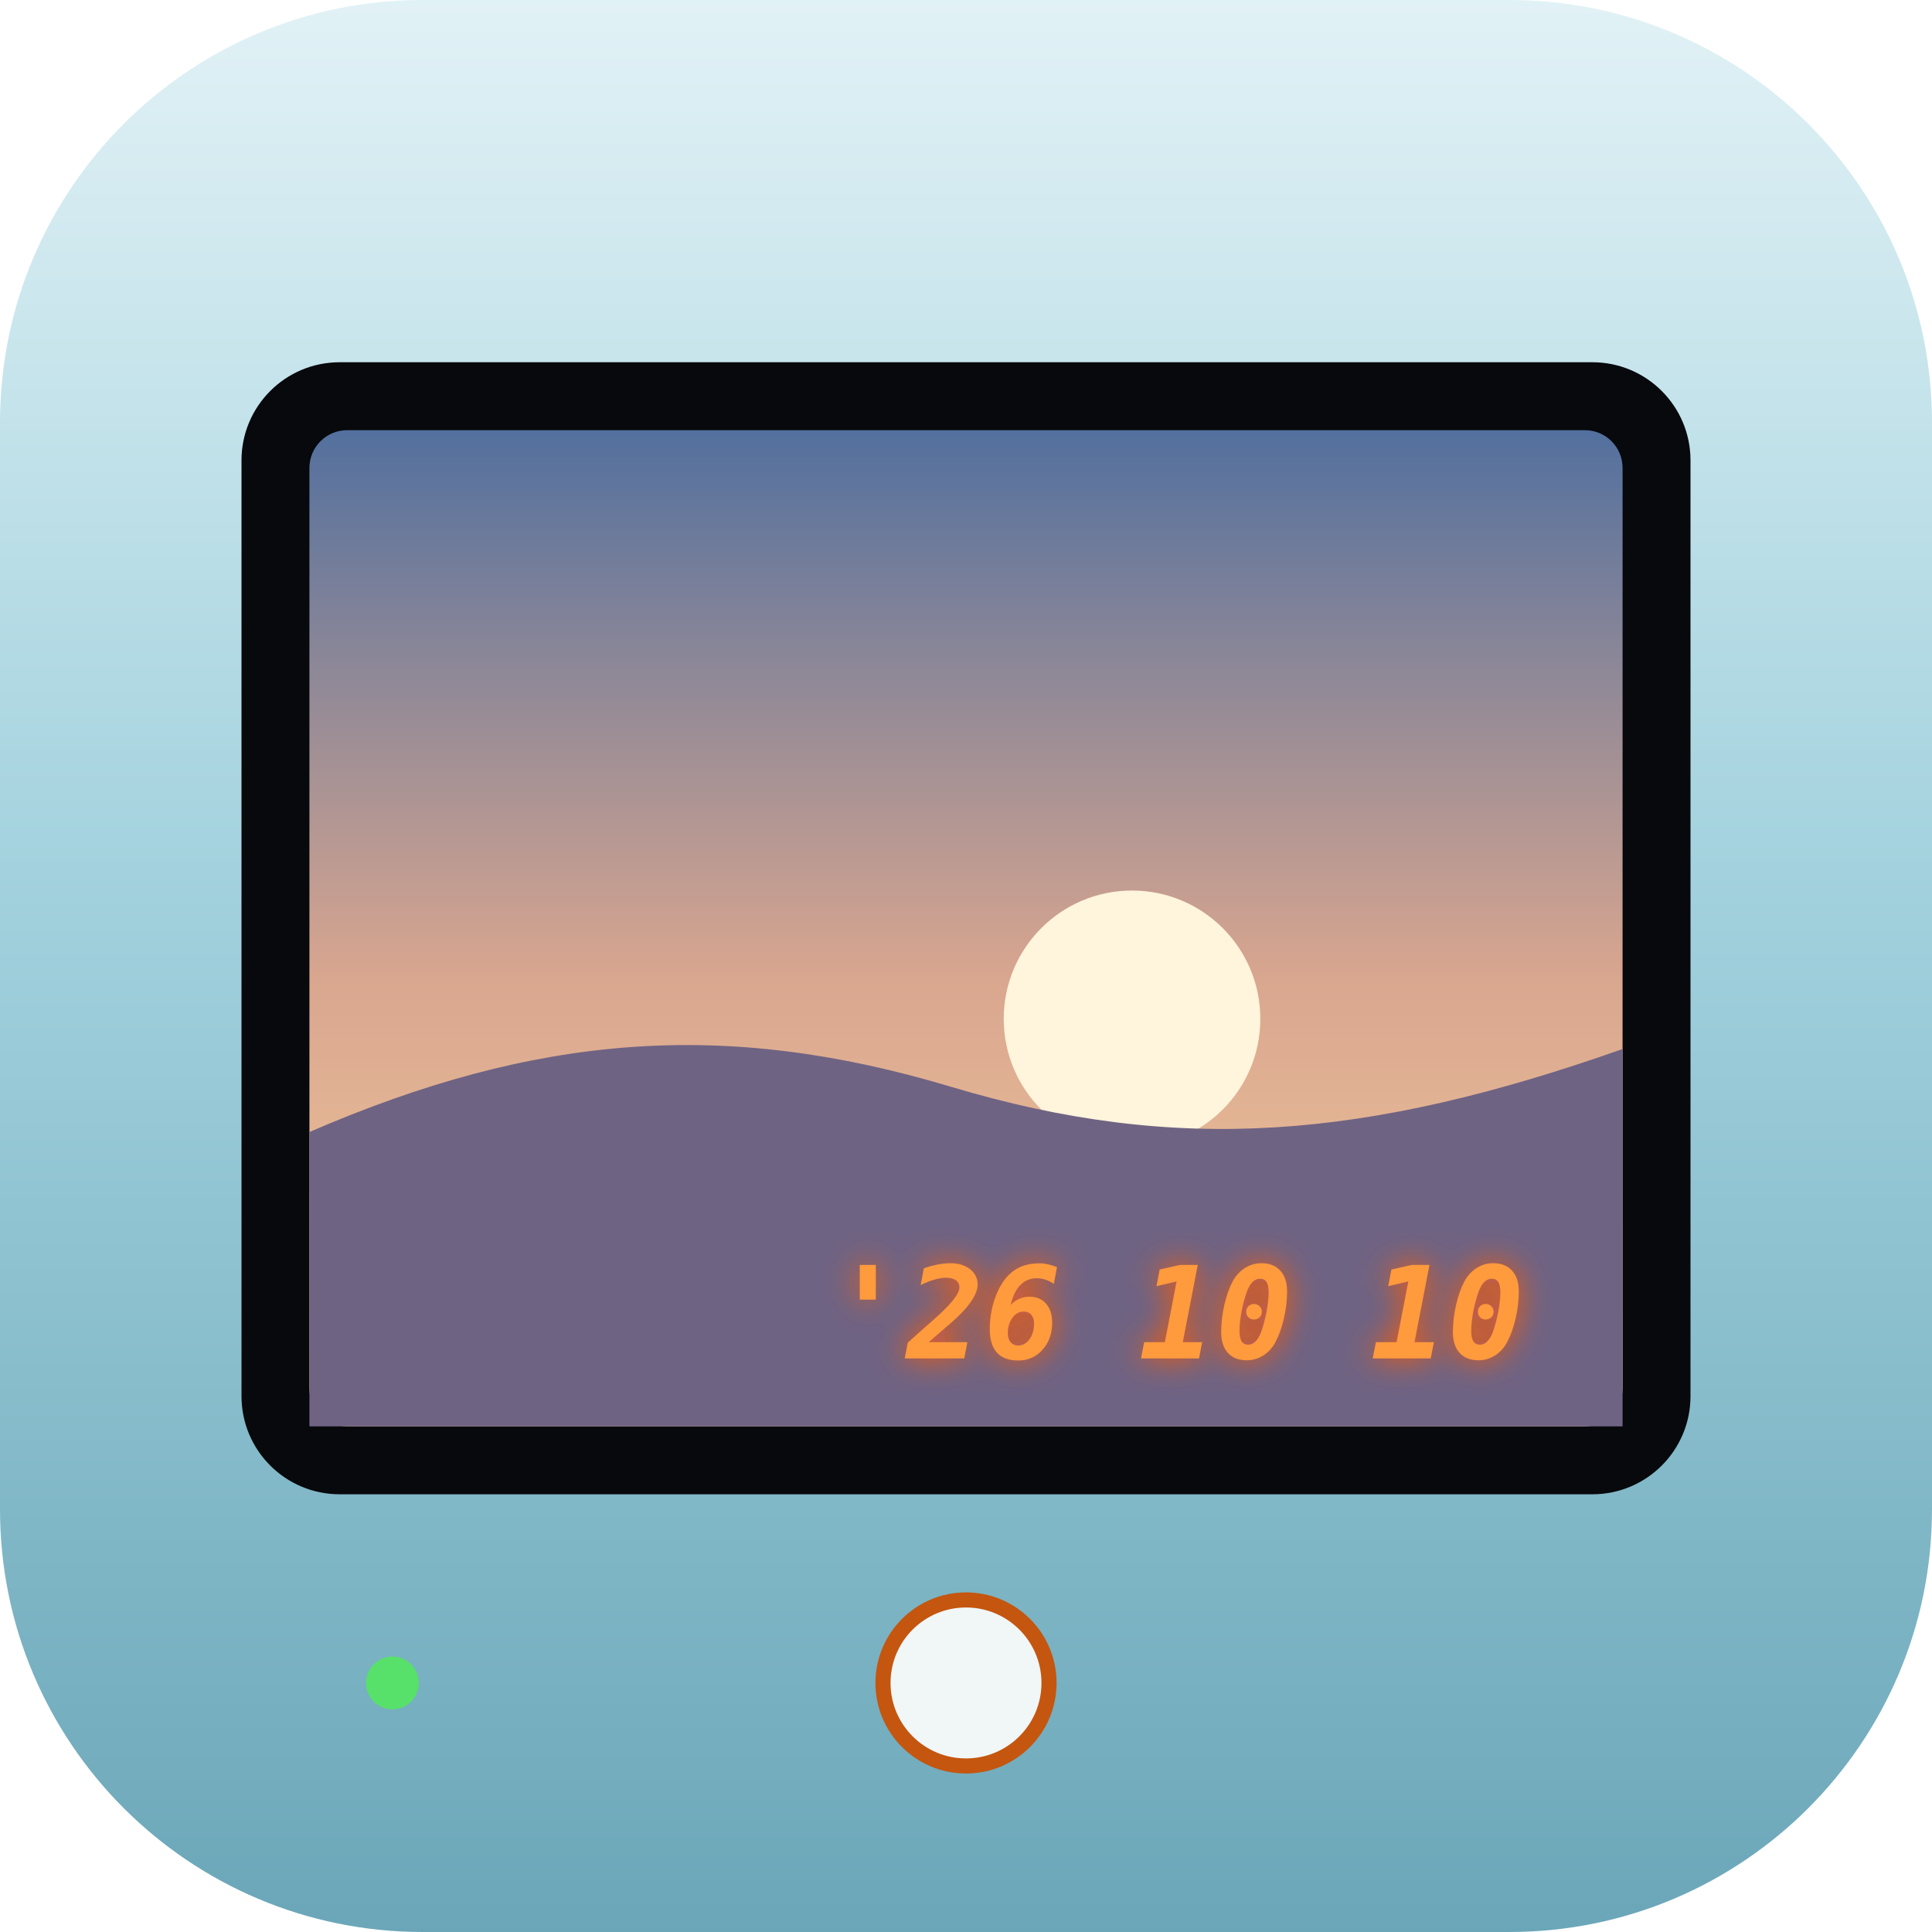
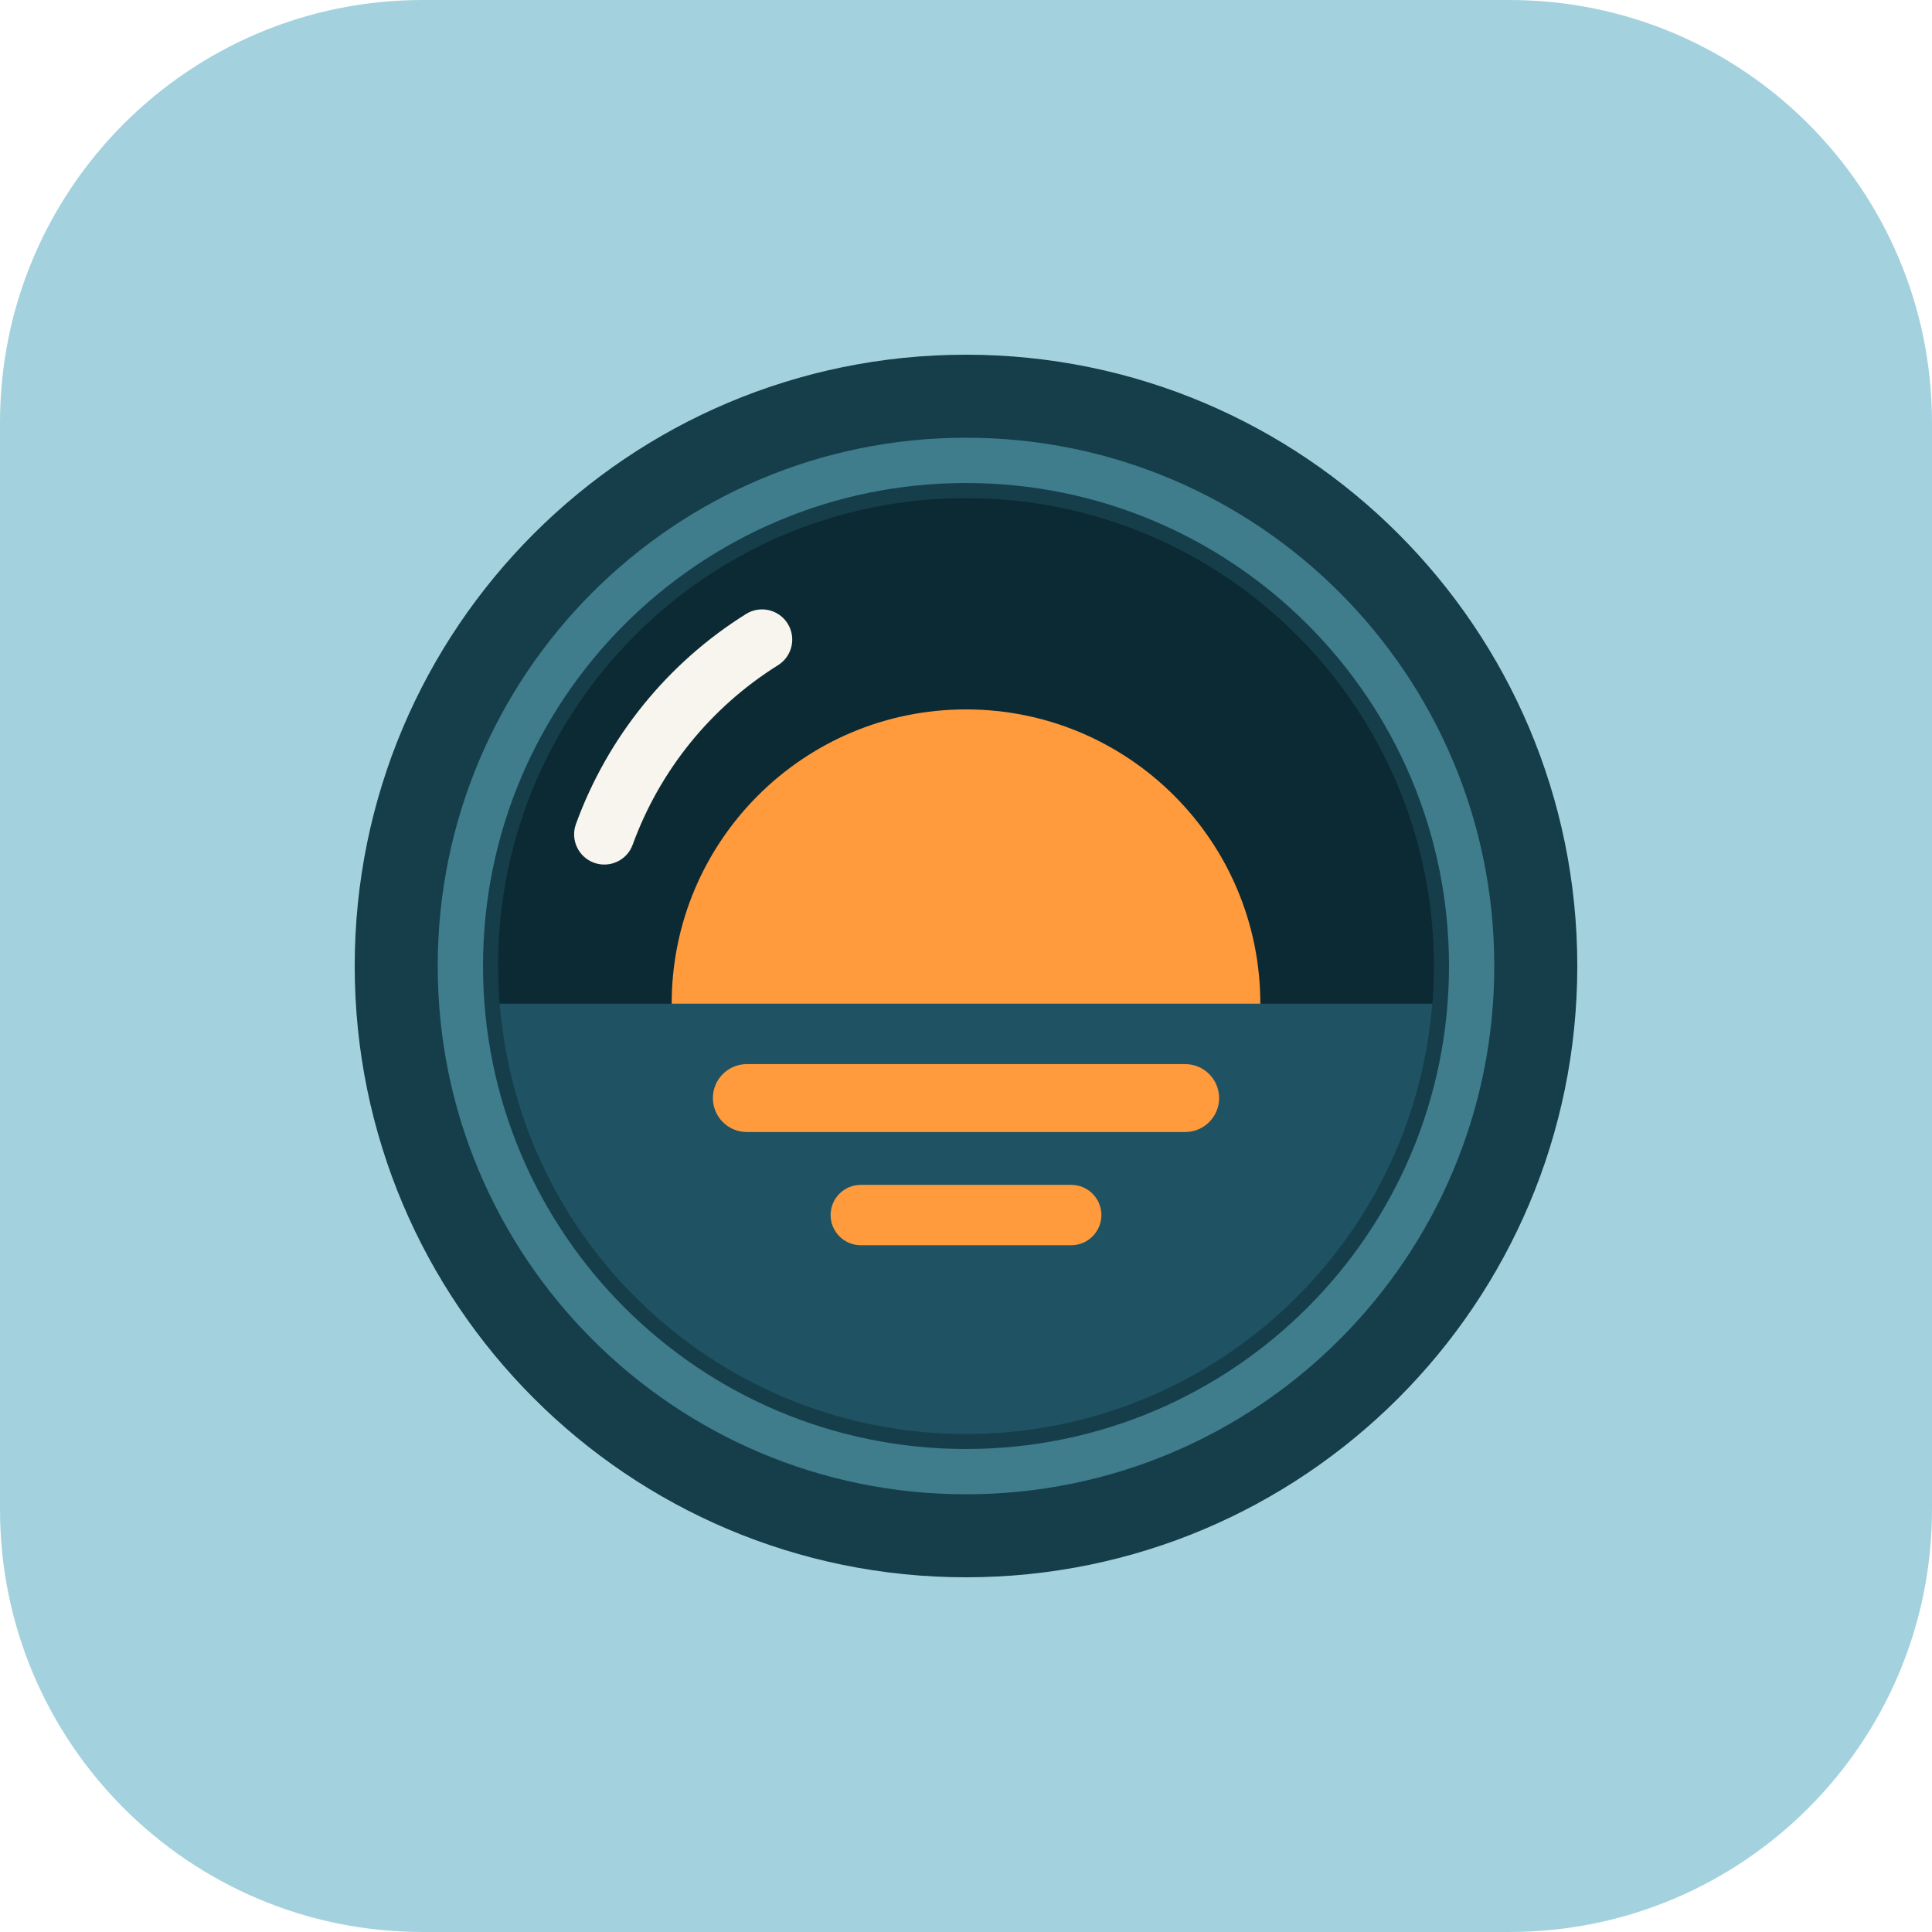
- <svg xmlns="http://www.w3.org/2000/svg" viewBox="0 0 512 512">
-   <defs>
-     <linearGradient id="b" x1="0" y1="0" x2="0" y2="1">
-       <stop offset="0" stop-color="#e2f2f6" />
-       <stop offset=".45" stop-color="#a3d2de" />
-       <stop offset="1" stop-color="#6aa6b8" />
-     </linearGradient>
-     <linearGradient id="s" x1="0" y1="0" x2="0" y2="1">
-       <stop offset="0" stop-color="#53709e" />
-       <stop offset=".55" stop-color="#d9a68f" />
-       <stop offset="1" stop-color="#f6cf9d" />
-     </linearGradient>
-     <filter id="g" x="-50%" y="-50%" width="200%" height="200%">
-       <feGaussianBlur stdDeviation="4" />
-     </filter>
-   </defs>
-   <rect width="512" height="512" rx="112" fill="url(#b)" />
-   <rect x="64" y="96" width="384" height="300" rx="26" fill="#07090c" />
-   <rect x="82" y="114" width="348" height="264" rx="10" fill="url(#s)" />
-   <circle cx="300" cy="270" r="34" fill="#fff4dc" />
-   <path d="M82 300c60-26 110-30 170-12s110 14 178-10v100H82z" fill="#6f6383" />
-   <text x="404" y="360" text-anchor="end" font-family="Menlo,monospace" font-weight="700" font-size="34" fill="#ff5a0a" font-style="italic" filter="url(#g)">'26 10 10</text>
-   <text x="404" y="360" text-anchor="end" font-family="Menlo,monospace" font-weight="700" font-size="34" fill="#ff9a3d" font-style="italic">'26 10 10</text>
-   <circle cx="256" cy="446" r="22" fill="#f1f6f7" stroke="#c4560f" stroke-width="4" />
-   <circle cx="104" cy="446" r="7" fill="#57e06a" />
+ <svg xmlns="http://www.w3.org/2000/svg" width="512" height="512" viewBox="0 0 512 512">
+   <rect width="512" height="512" rx="112" fill="#a3d2de" />
+   <path fill="#163e4a" d="M94 256a162 162 0 1 0 324 0a162 162 0 1 0 -324 0Z" />
+   <path fill="#3f7d8c" fill-rule="evenodd" d="M116 256a140 140 0 1 0 280 0a140 140 0 1 0 -280 0ZM128 256a128 128 0 1 0 256 0a128 128 0 1 0 -256 0Z" />
+   <path fill="#0c2a33" d="M132 256a124 124 0 1 0 248 0a124 124 0 1 0 -248 0Z" />
+   <path fill="#1f5262" d="M132.4 266H379.6A124 124 0 0 1 132.4 266Z" />
+   <path fill="#ff9a3d" d="M178 266A78 78 0 0 1 334 266ZM197.92 282H314.08A9 9 0 0 1 314.08 300H197.92A9 9 0 0 1 197.92 282ZM228.12 314H283.88A8 8 0 0 1 283.88 330H228.12A8 8 0 0 1 228.12 314Z" />
+   <path fill="#f8f5ee" d="M152.63 218.38A110 110 0 0 1 197.71 162.71A8 8 0 0 1 206.19 176.28A94 94 0 0 0 167.67 223.85A8 8 0 0 1 152.63 218.38Z" />
</svg>
